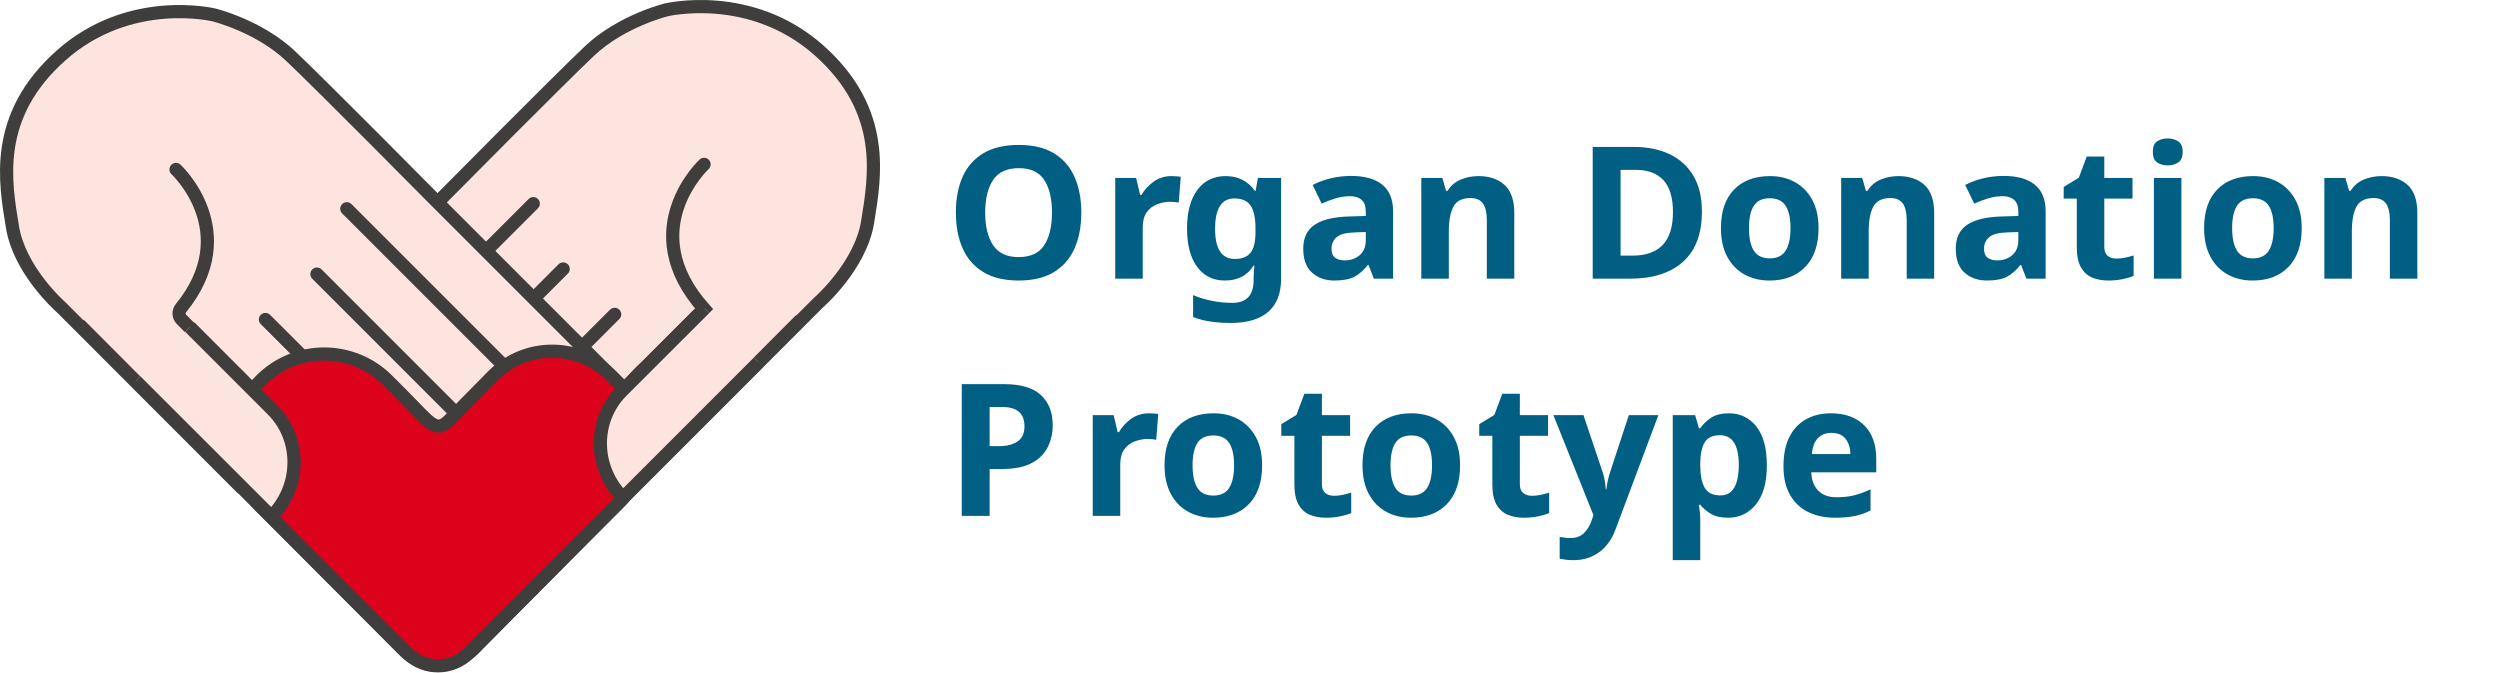
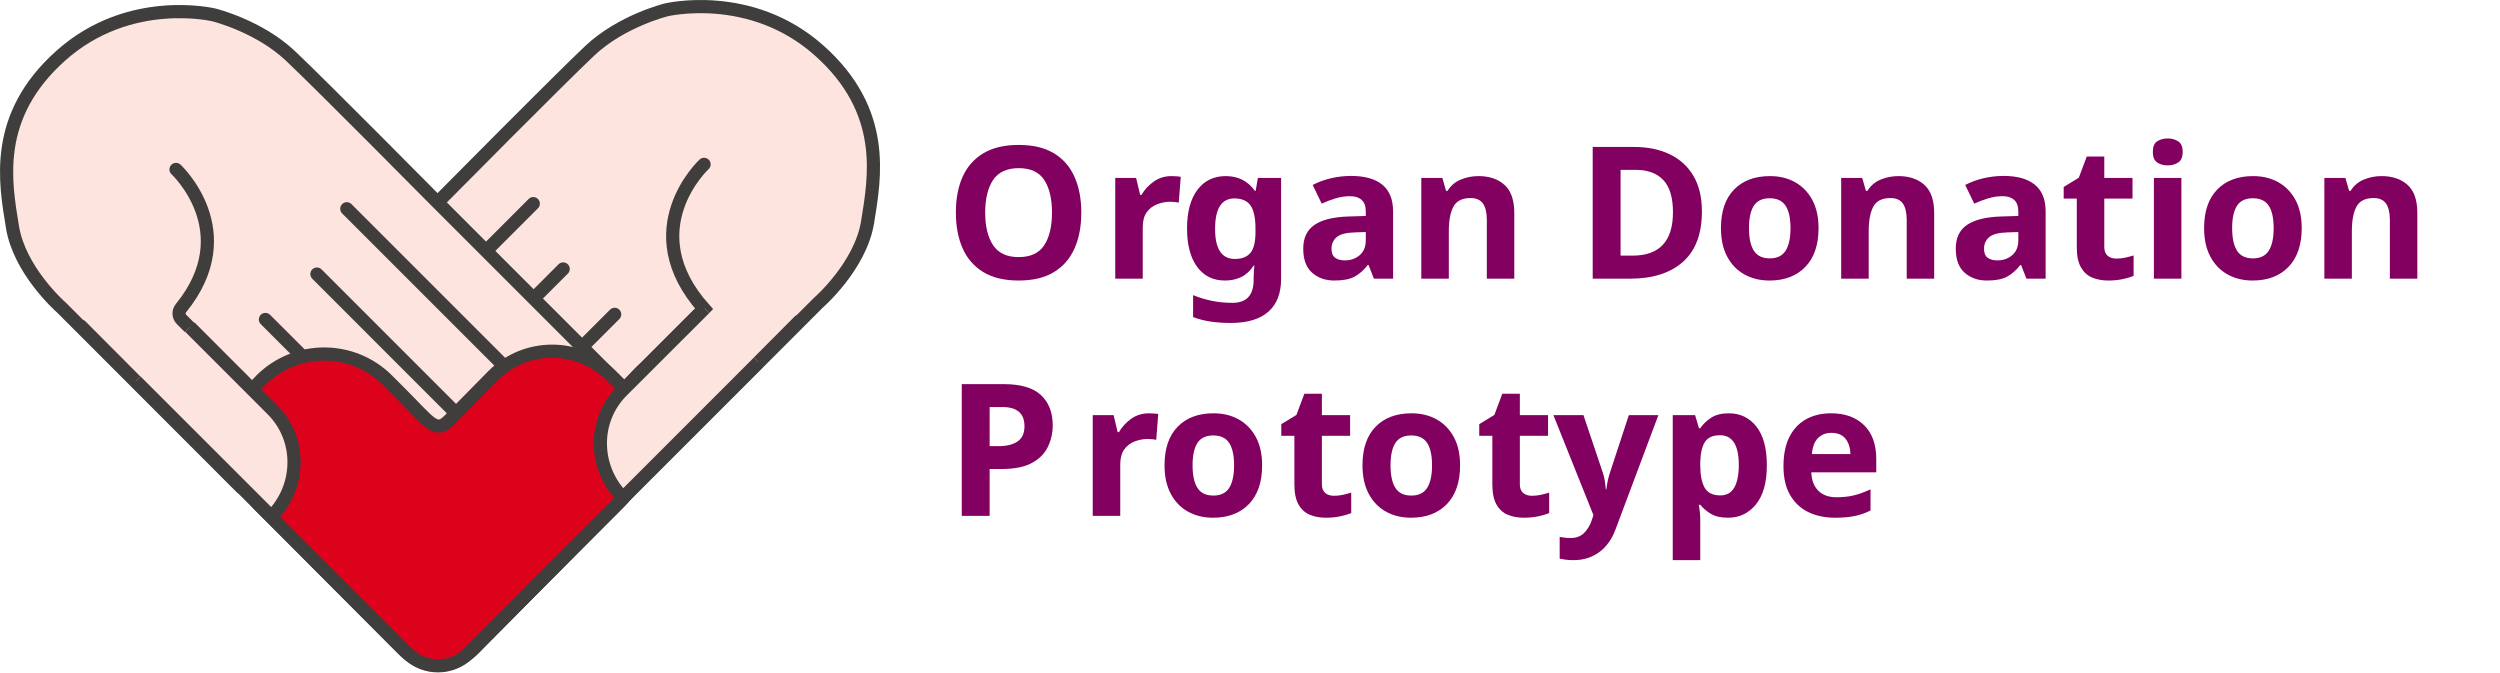
<svg xmlns="http://www.w3.org/2000/svg" viewBox="0 0 948.59 255.11">
  <defs>
-     <style>.cls-1{font-size:70px;fill:#005f82;font-family:Montserrat-Bold, Montserrat;font-weight:700;}.cls-2{letter-spacing:-0.01em;}.cls-3{letter-spacing:-0.01em;}.cls-4{letter-spacing:-0.01em;}.cls-5{letter-spacing:-0.02em;}.cls-6{letter-spacing:0em;}.cls-7{letter-spacing:-0.01em;}.cls-11,.cls-8{fill:#fde4df;}.cls-10,.cls-11,.cls-8,.cls-9{stroke:#3f3e3d;stroke-miterlimit:10;stroke-width:5px;}.cls-10,.cls-8,.cls-9{stroke-linecap:round;}.cls-9{fill:#fee4de;}.cls-10{fill:#dc021c;}</style>
+     <style>.cls-1{font-size:70px;fill:#82005f;font-family:Montserrat-Bold, Montserrat;font-weight:700;}.cls-2{letter-spacing:-0.01em;}.cls-3{letter-spacing:-0.01em;}.cls-4{letter-spacing:-0.01em;}.cls-5{letter-spacing:-0.02em;}.cls-6{letter-spacing:0em;}.cls-7{letter-spacing:-0.01em;}.cls-11,.cls-8{fill:#fde4df;}.cls-10,.cls-11,.cls-8,.cls-9{stroke:#3f3e3d;stroke-miterlimit:10;stroke-width:5px;}.cls-10,.cls-8,.cls-9{stroke-linecap:round;}.cls-9{fill:#fee4de;}.cls-10{fill:#dc021c;}</style>
  </defs>
  <g id="Layer_2" data-name="Layer 2">
    <g id="Layer_1-2" data-name="Layer 1">
      <text class="cls-1" transform="translate(358.63 105.74)">O<tspan class="cls-2" x="59.08" y="0">r</tspan>
        <tspan x="88.62" y="0">gan Donation</tspan>
        <tspan class="cls-3" x="0" y="90">P</tspan>
        <tspan class="cls-4" x="50.54" y="90">r</tspan>
        <tspan x="80.08" y="90">o</tspan>
        <tspan class="cls-5" x="125.93" y="90">t</tspan>
        <tspan class="cls-6" x="155.19" y="90">o</tspan>
        <tspan class="cls-7" x="201.04" y="90">t</tspan>
        <tspan x="230.79" y="90">ype</tspan>
      </text>
      <path class="cls-8" d="M267.15,62.36s-26.78,24.78,0,54.82l-22.21,22.21S220,160,237.64,182.92l2.41,2.41,70.47-70.46s16-13.87,18.69-30.67,7.56-42-18.48-65.11-58-15.33-58-15.33-17,4.2-29,15.54-54.61,54.4-54.61,54.4L76.85,166l76.42,77.33s13.37,15.61,28.08.91,122-122.45,122-122.45" />
      <line class="cls-8" x1="202.35" y1="77.27" x2="145.85" y2="133.77" />
      <line class="cls-8" x1="213.69" y1="102.05" x2="160.87" y2="154.88" />
      <line class="cls-8" x1="233.23" y1="119.28" x2="175.26" y2="177.24" />
      <path class="cls-9" d="M66.79,64.3s25.48,23.58,1.88,52.61a3.19,3.19,0,0,0,.2,4.28l20,20.05a.93.93,0,0,0,.18.16c1.62,1.4,24.09,21.27,7.35,43.27-.1.12-.2.24-.31.35h0a3.17,3.17,0,0,1-4.5,0L23.49,116.88l-.14-.14c-1.14-1-16-14.45-18.62-30.6C2,69.34-2.83,44.13,23.21,21s58-15.33,58-15.33,17,4.2,29,15.54,54.61,54.4,54.61,54.4l69.74,69.74a32.11,32.11,0,0,1,.13,45.27l-53.92,54.56-.11.13c-.91,1-13.85,15-28,.85-14.7-14.7-122-122.45-122-122.45" />
      <line class="cls-9" x1="131.59" y1="79.21" x2="191.35" y2="138.97" />
      <line class="cls-9" x1="120.25" y1="103.99" x2="173.07" y2="156.82" />
      <line class="cls-9" x1="100.71" y1="121.22" x2="158.68" y2="179.18" />
      <path class="cls-10" d="M235.07,145.7l-3.16-3.16a31.69,31.69,0,0,0-44.82,0l-16.57,16.84c-5.18,5.33-7.27,1.13-18-9.61l-5.5-5.5a33.94,33.94,0,0,0-48,0h0a33.93,33.93,0,0,0,0,48l55.55,55.54a16.43,16.43,0,0,0,23.26,0l22.85-22.85c.09-.09.17-.19.25-.28l34.14-34.13A31.7,31.7,0,0,0,235.07,145.7Z" />
      <path class="cls-11" d="M267.36,117,236,148.33c-11.08,11.08-10.9,29.22.4,40.52h0l51.43-51.44" />
      <path class="cls-11" d="M72,124.1l31.37,31.38c11.08,11.08,10.91,29.22-.39,40.52h0L51.52,144.56" />
    </g>
  </g>
</svg>
